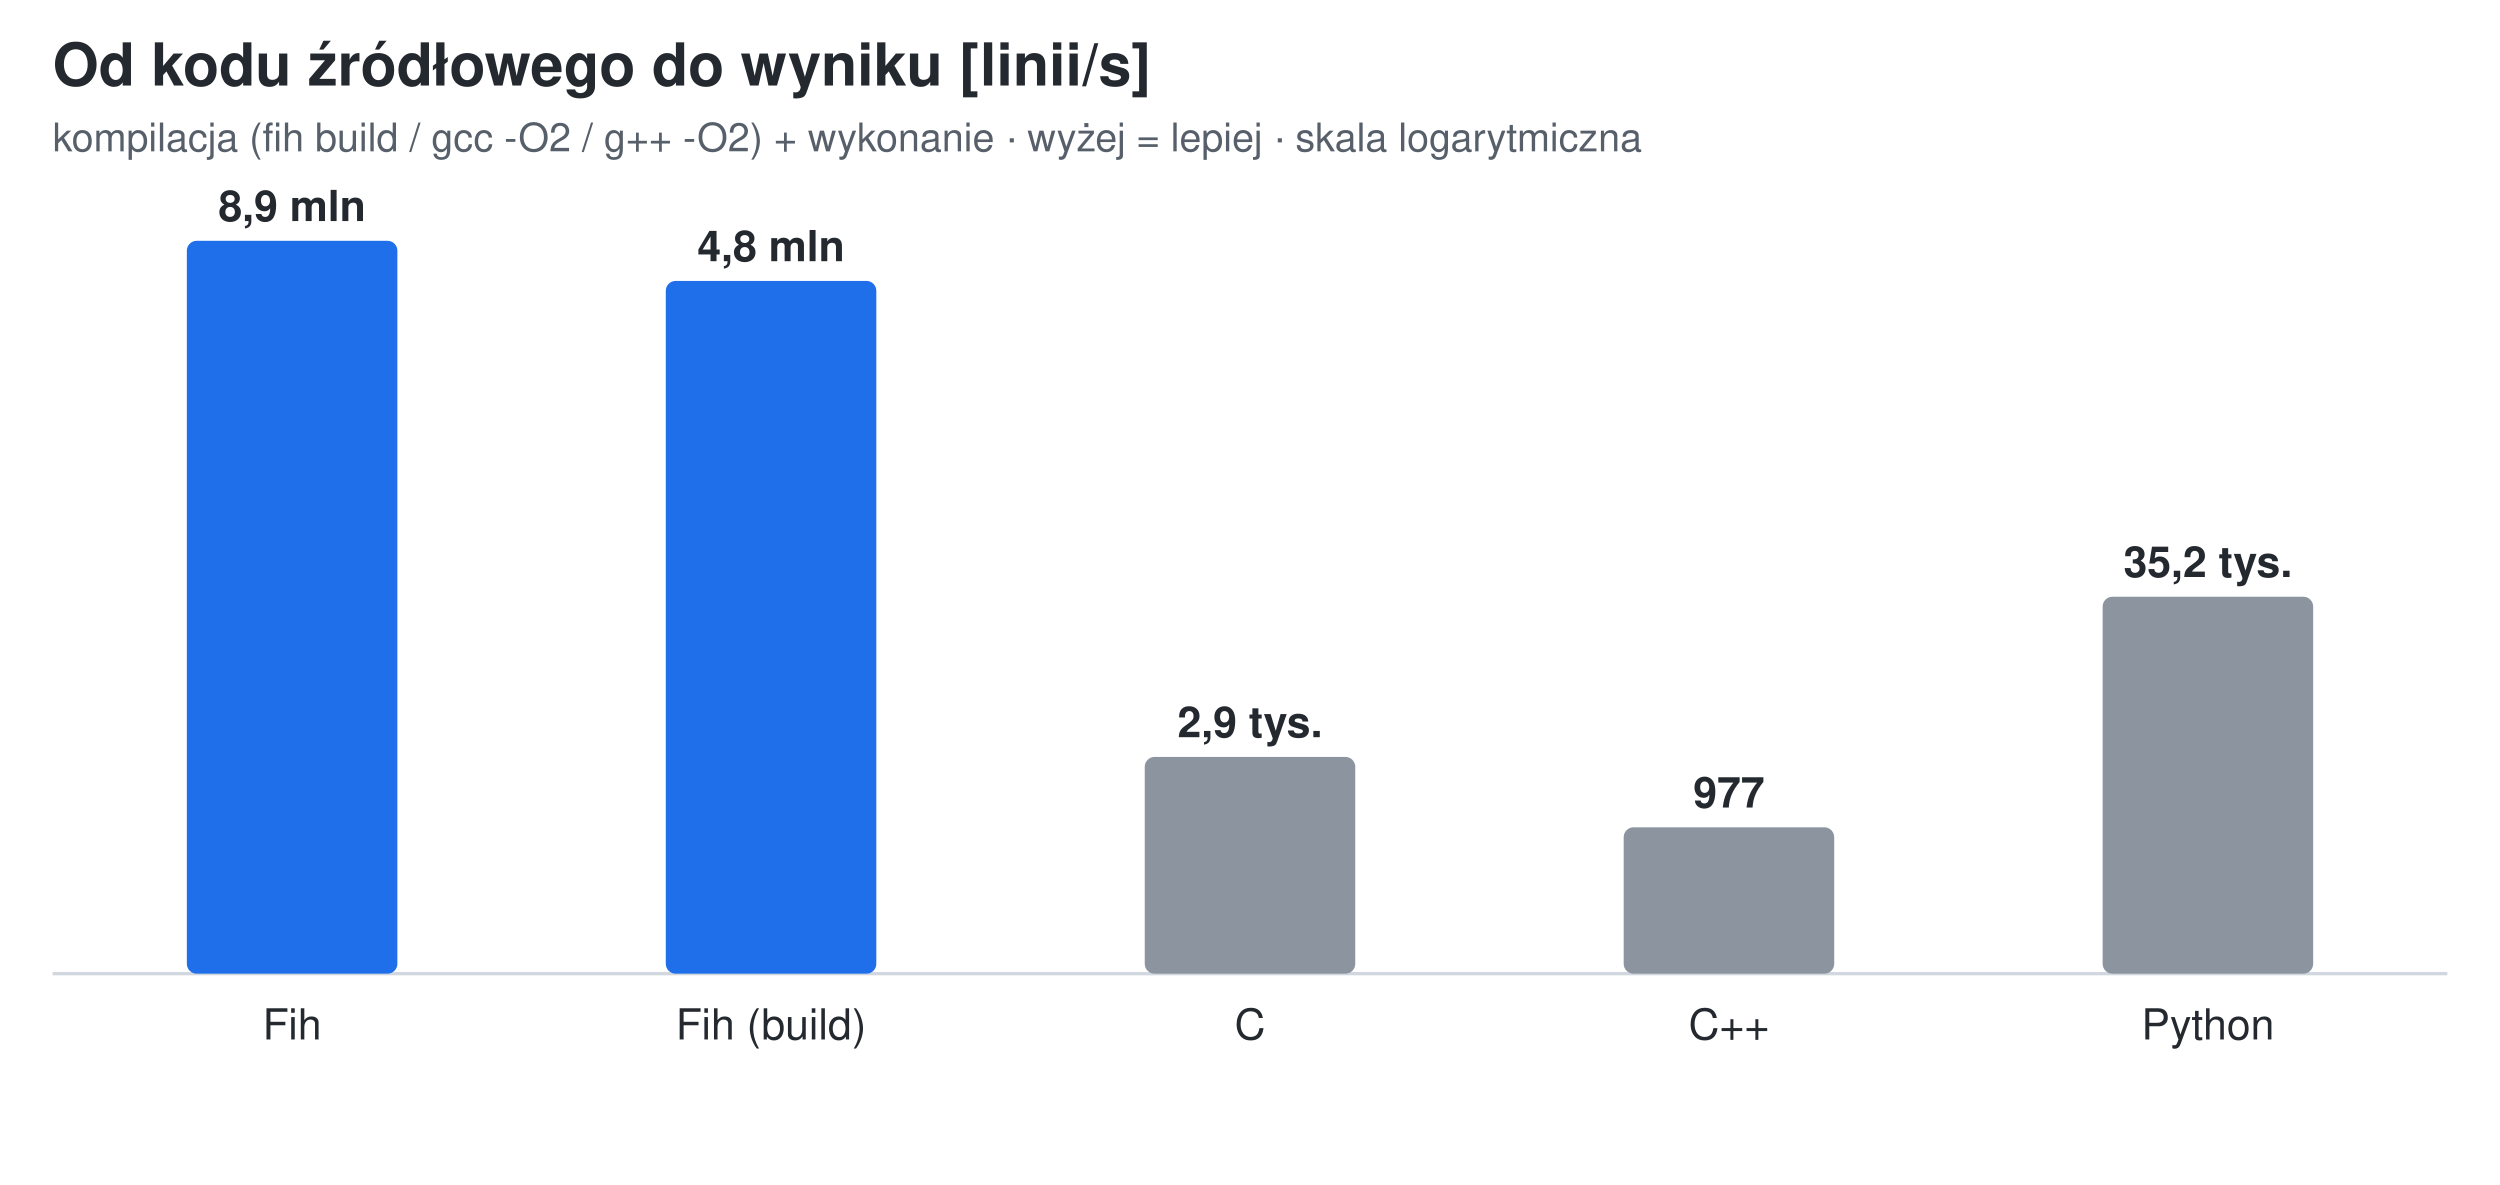
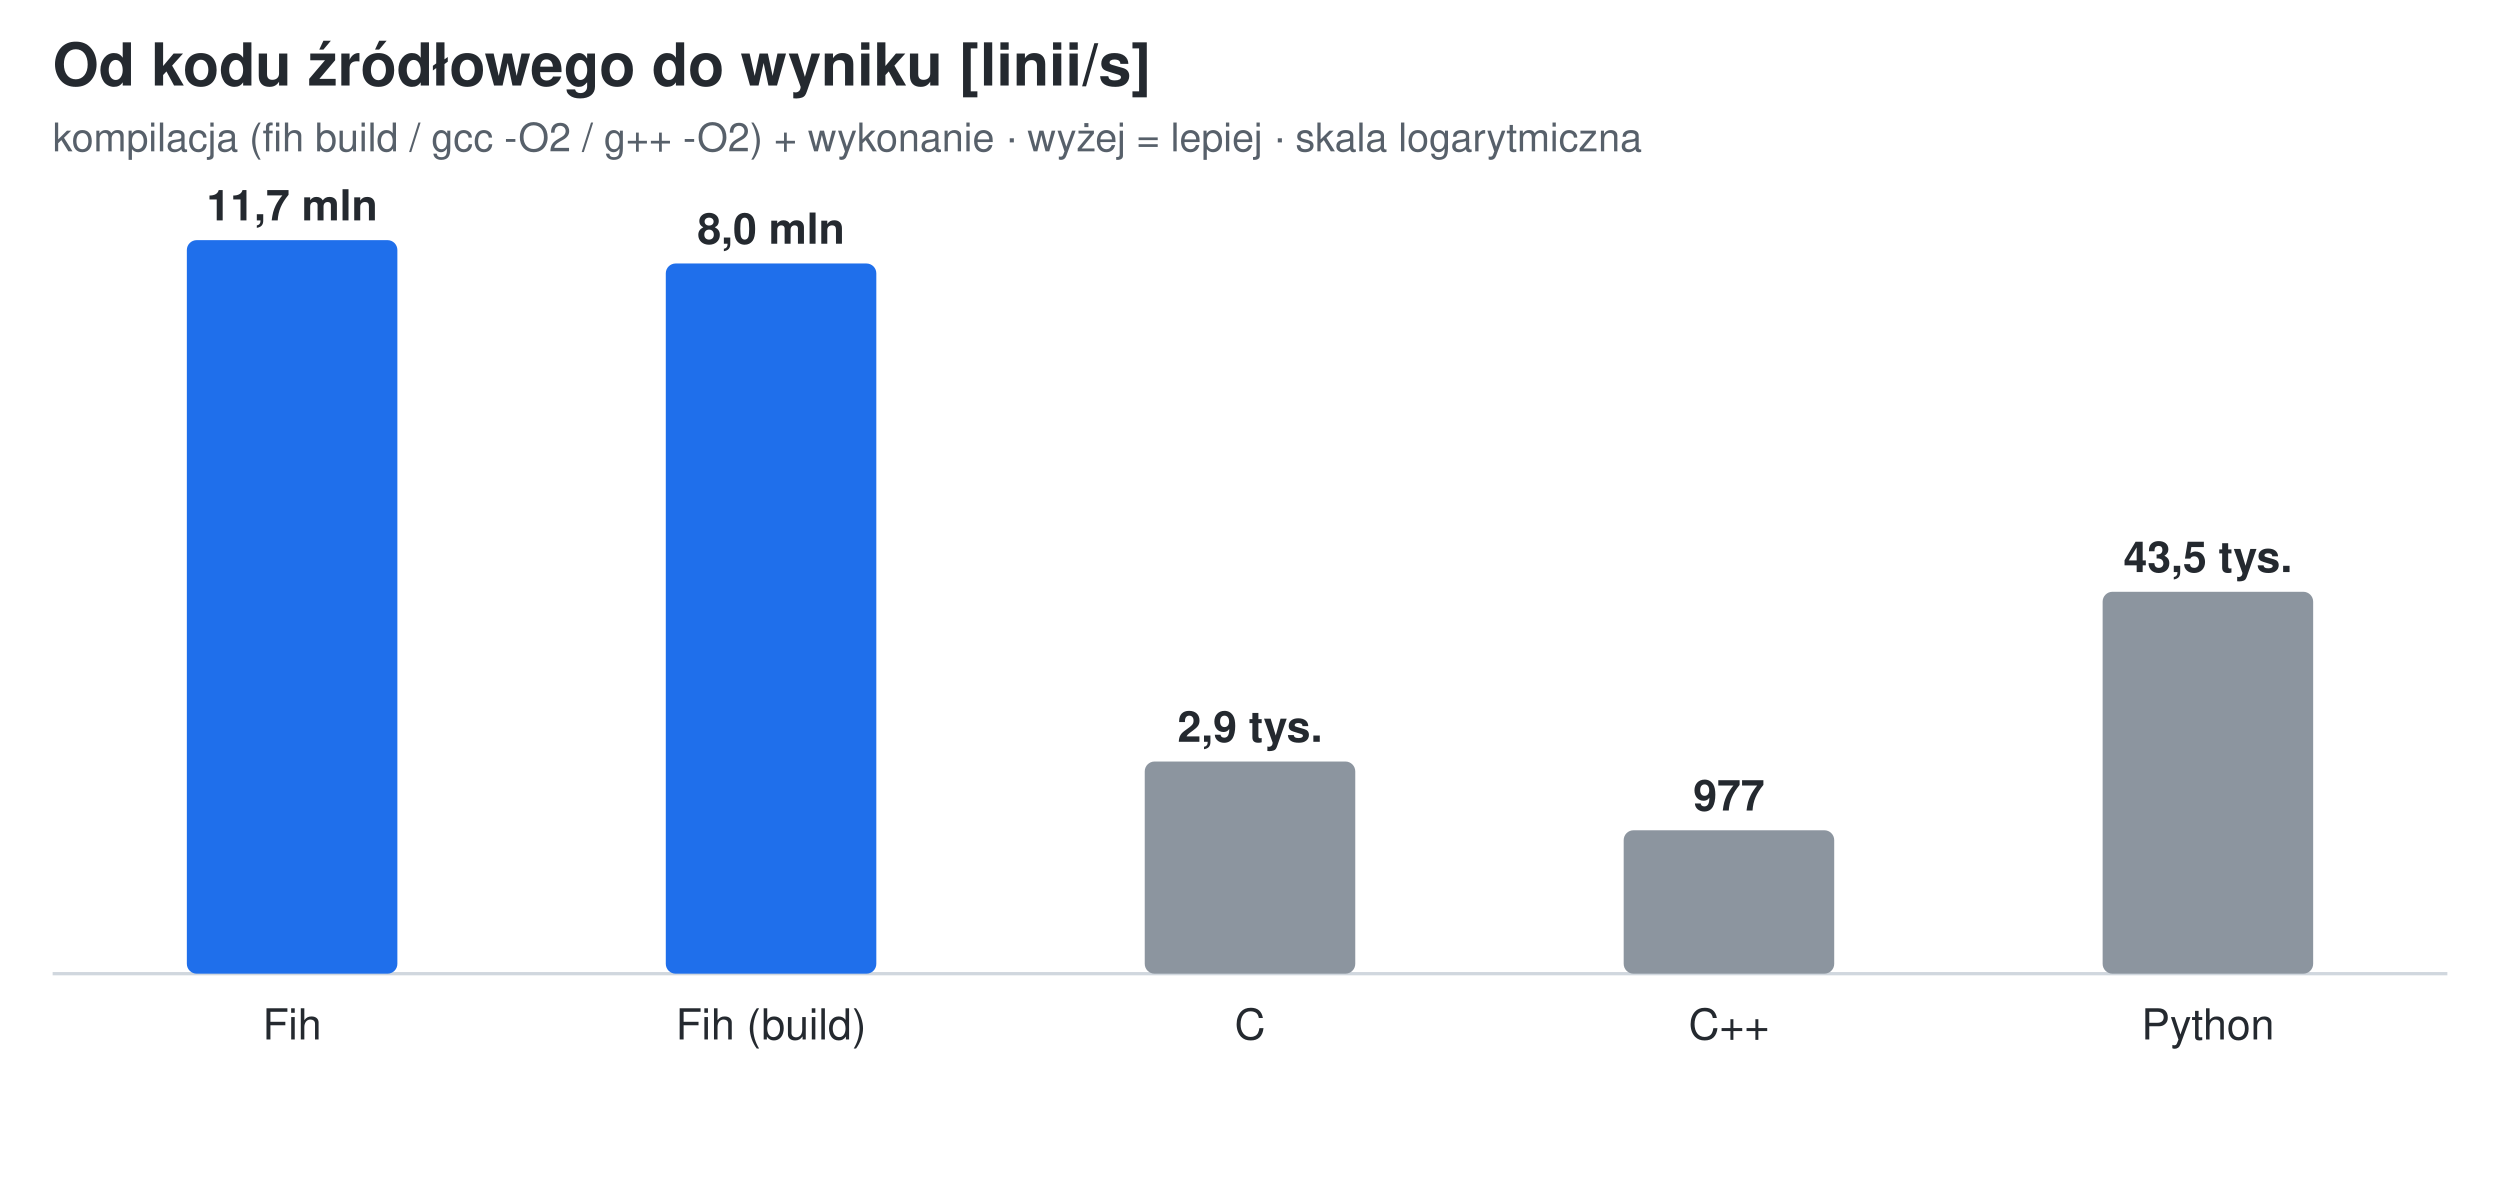
<svg xmlns="http://www.w3.org/2000/svg" width="760" height="360" viewBox="0 0 760 360">
  <style>
text{font-family:-apple-system,'Segoe UI',Helvetica,Arial,sans-serif;fill:#24292f}
.t{font-size:18px;font-weight:600}.s{font-size:12px;fill:#57606a}.v{font-size:13px;font-weight:600}
.l{font-size:13px}.g{stroke:#d0d7de}.b{fill:#8c959f}.f{fill:#1f6feb}
@media (prefers-color-scheme:dark){text{fill:#e6edf3}.s{fill:#8b949e}.g{stroke:#30363d}.b{fill:#6e7681}.f{fill:#4493f8}}
</style>
  <text class="t" x="16" y="26">Od kodu źródłowego do wyniku [linii/s]</text>
  <text class="s" x="16" y="46">kompilacja (fih build / gcc -O2 / g++ -O2) + wykonanie · wyżej = lepiej · skala logarytmiczna</text>
  <line class="g" x1="16" x2="744" y1="296" y2="296" />
-   <rect class="f" x="56.8" y="73.2" width="64.0" height="222.8" rx="3" />
-   <text class="v" x="88.8" y="67.2" text-anchor="middle">8,9 mln</text>
+   <rect class="f" x="56.8" y="73.0" width="64.0" height="223.0" rx="3" />
+   <text class="v" x="88.8" y="67.0" text-anchor="middle">11,7 mln</text>
  <text class="l" x="88.8" y="316" text-anchor="middle">Fih</text>
-   <rect class="f" x="202.4" y="85.4" width="64.0" height="210.6" rx="3" />
-   <text class="v" x="234.4" y="79.4" text-anchor="middle">4,8 mln</text>
+   <rect class="f" x="202.4" y="80.1" width="64.0" height="215.9" rx="3" />
+   <text class="v" x="234.4" y="74.1" text-anchor="middle">8,0 mln</text>
  <text class="l" x="234.4" y="316" text-anchor="middle">Fih (build)</text>
-   <rect class="b" x="348.0" y="230.1" width="64.0" height="65.9" rx="3" />
-   <text class="v" x="380.0" y="224.1" text-anchor="middle">2,9 tys.</text>
+   <rect class="b" x="348.0" y="231.5" width="64.0" height="64.5" rx="3" />
+   <text class="v" x="380.0" y="225.5" text-anchor="middle">2,9 tys.</text>
  <text class="l" x="380.0" y="316" text-anchor="middle">C</text>
-   <rect class="b" x="493.6" y="251.5" width="64.0" height="44.5" rx="3" />
-   <text class="v" x="525.6" y="245.5" text-anchor="middle">977</text>
+   <rect class="b" x="493.6" y="252.4" width="64.0" height="43.6" rx="3" />
+   <text class="v" x="525.6" y="246.4" text-anchor="middle">977</text>
  <text class="l" x="525.6" y="316" text-anchor="middle">C++</text>
-   <rect class="b" x="639.2" y="181.4" width="64.0" height="114.6" rx="3" />
-   <text class="v" x="671.2" y="175.4" text-anchor="middle">35,2 tys.</text>
+   <rect class="b" x="639.2" y="179.9" width="64.0" height="116.1" rx="3" />
+   <text class="v" x="671.2" y="173.9" text-anchor="middle">43,5 tys.</text>
  <text class="l" x="671.2" y="316" text-anchor="middle">Python</text>
</svg>
